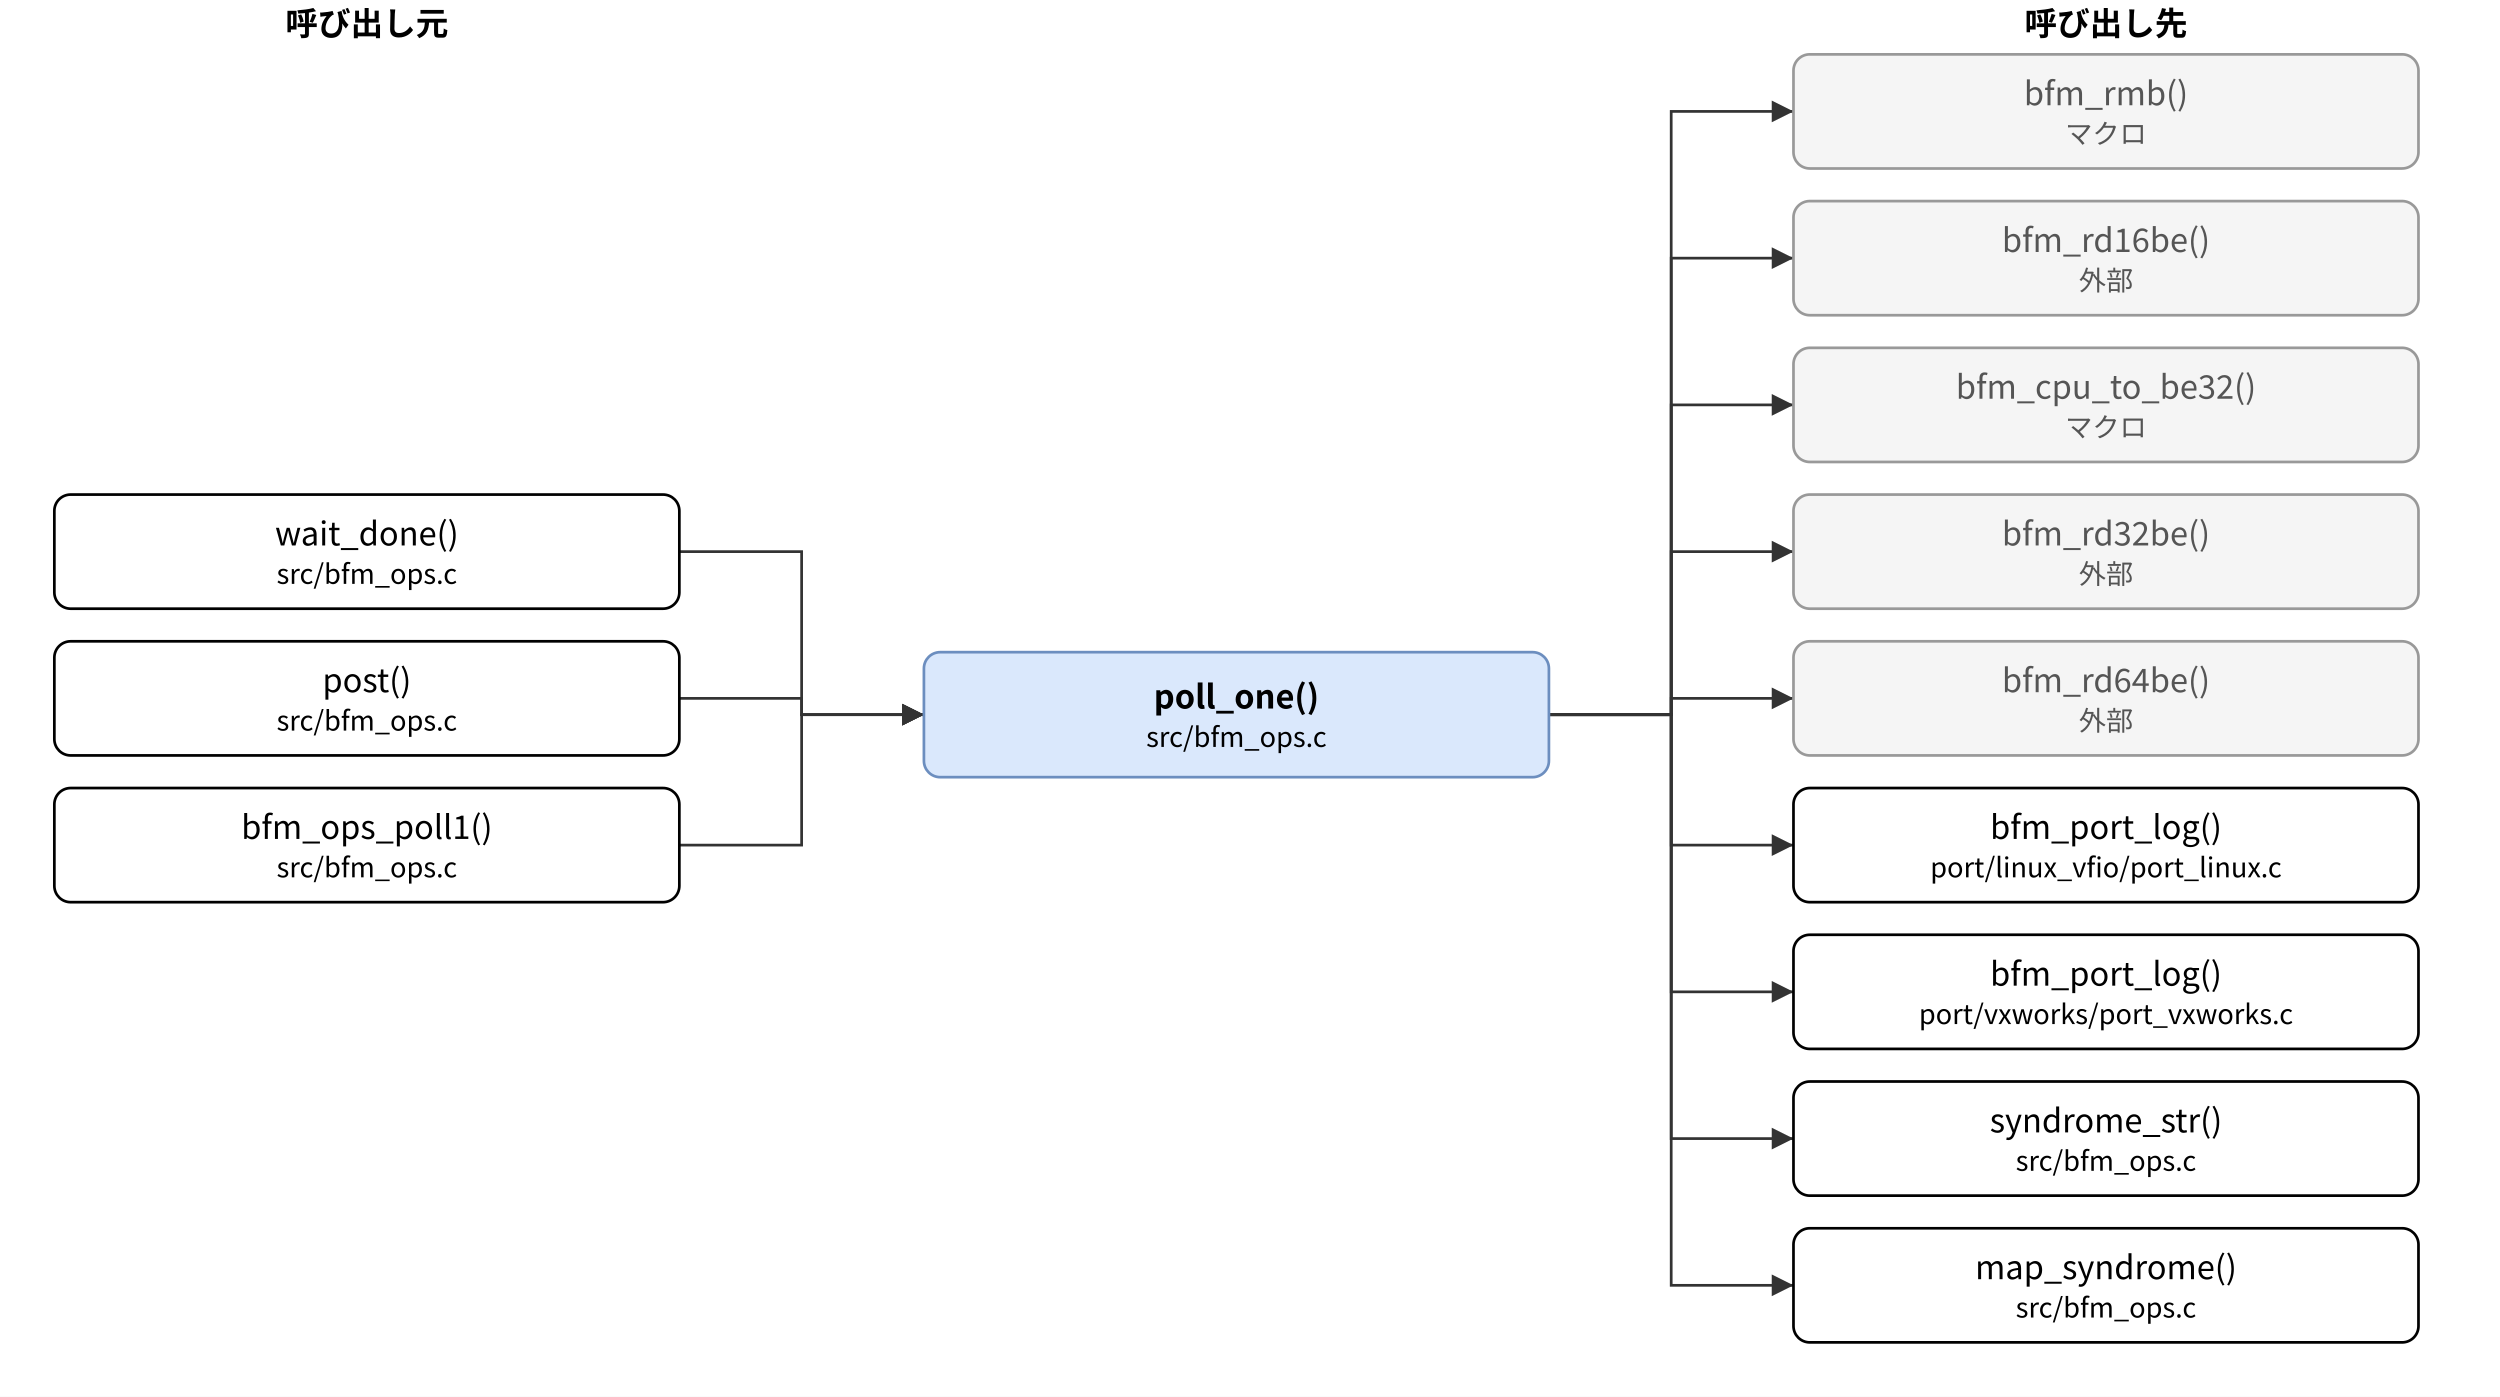
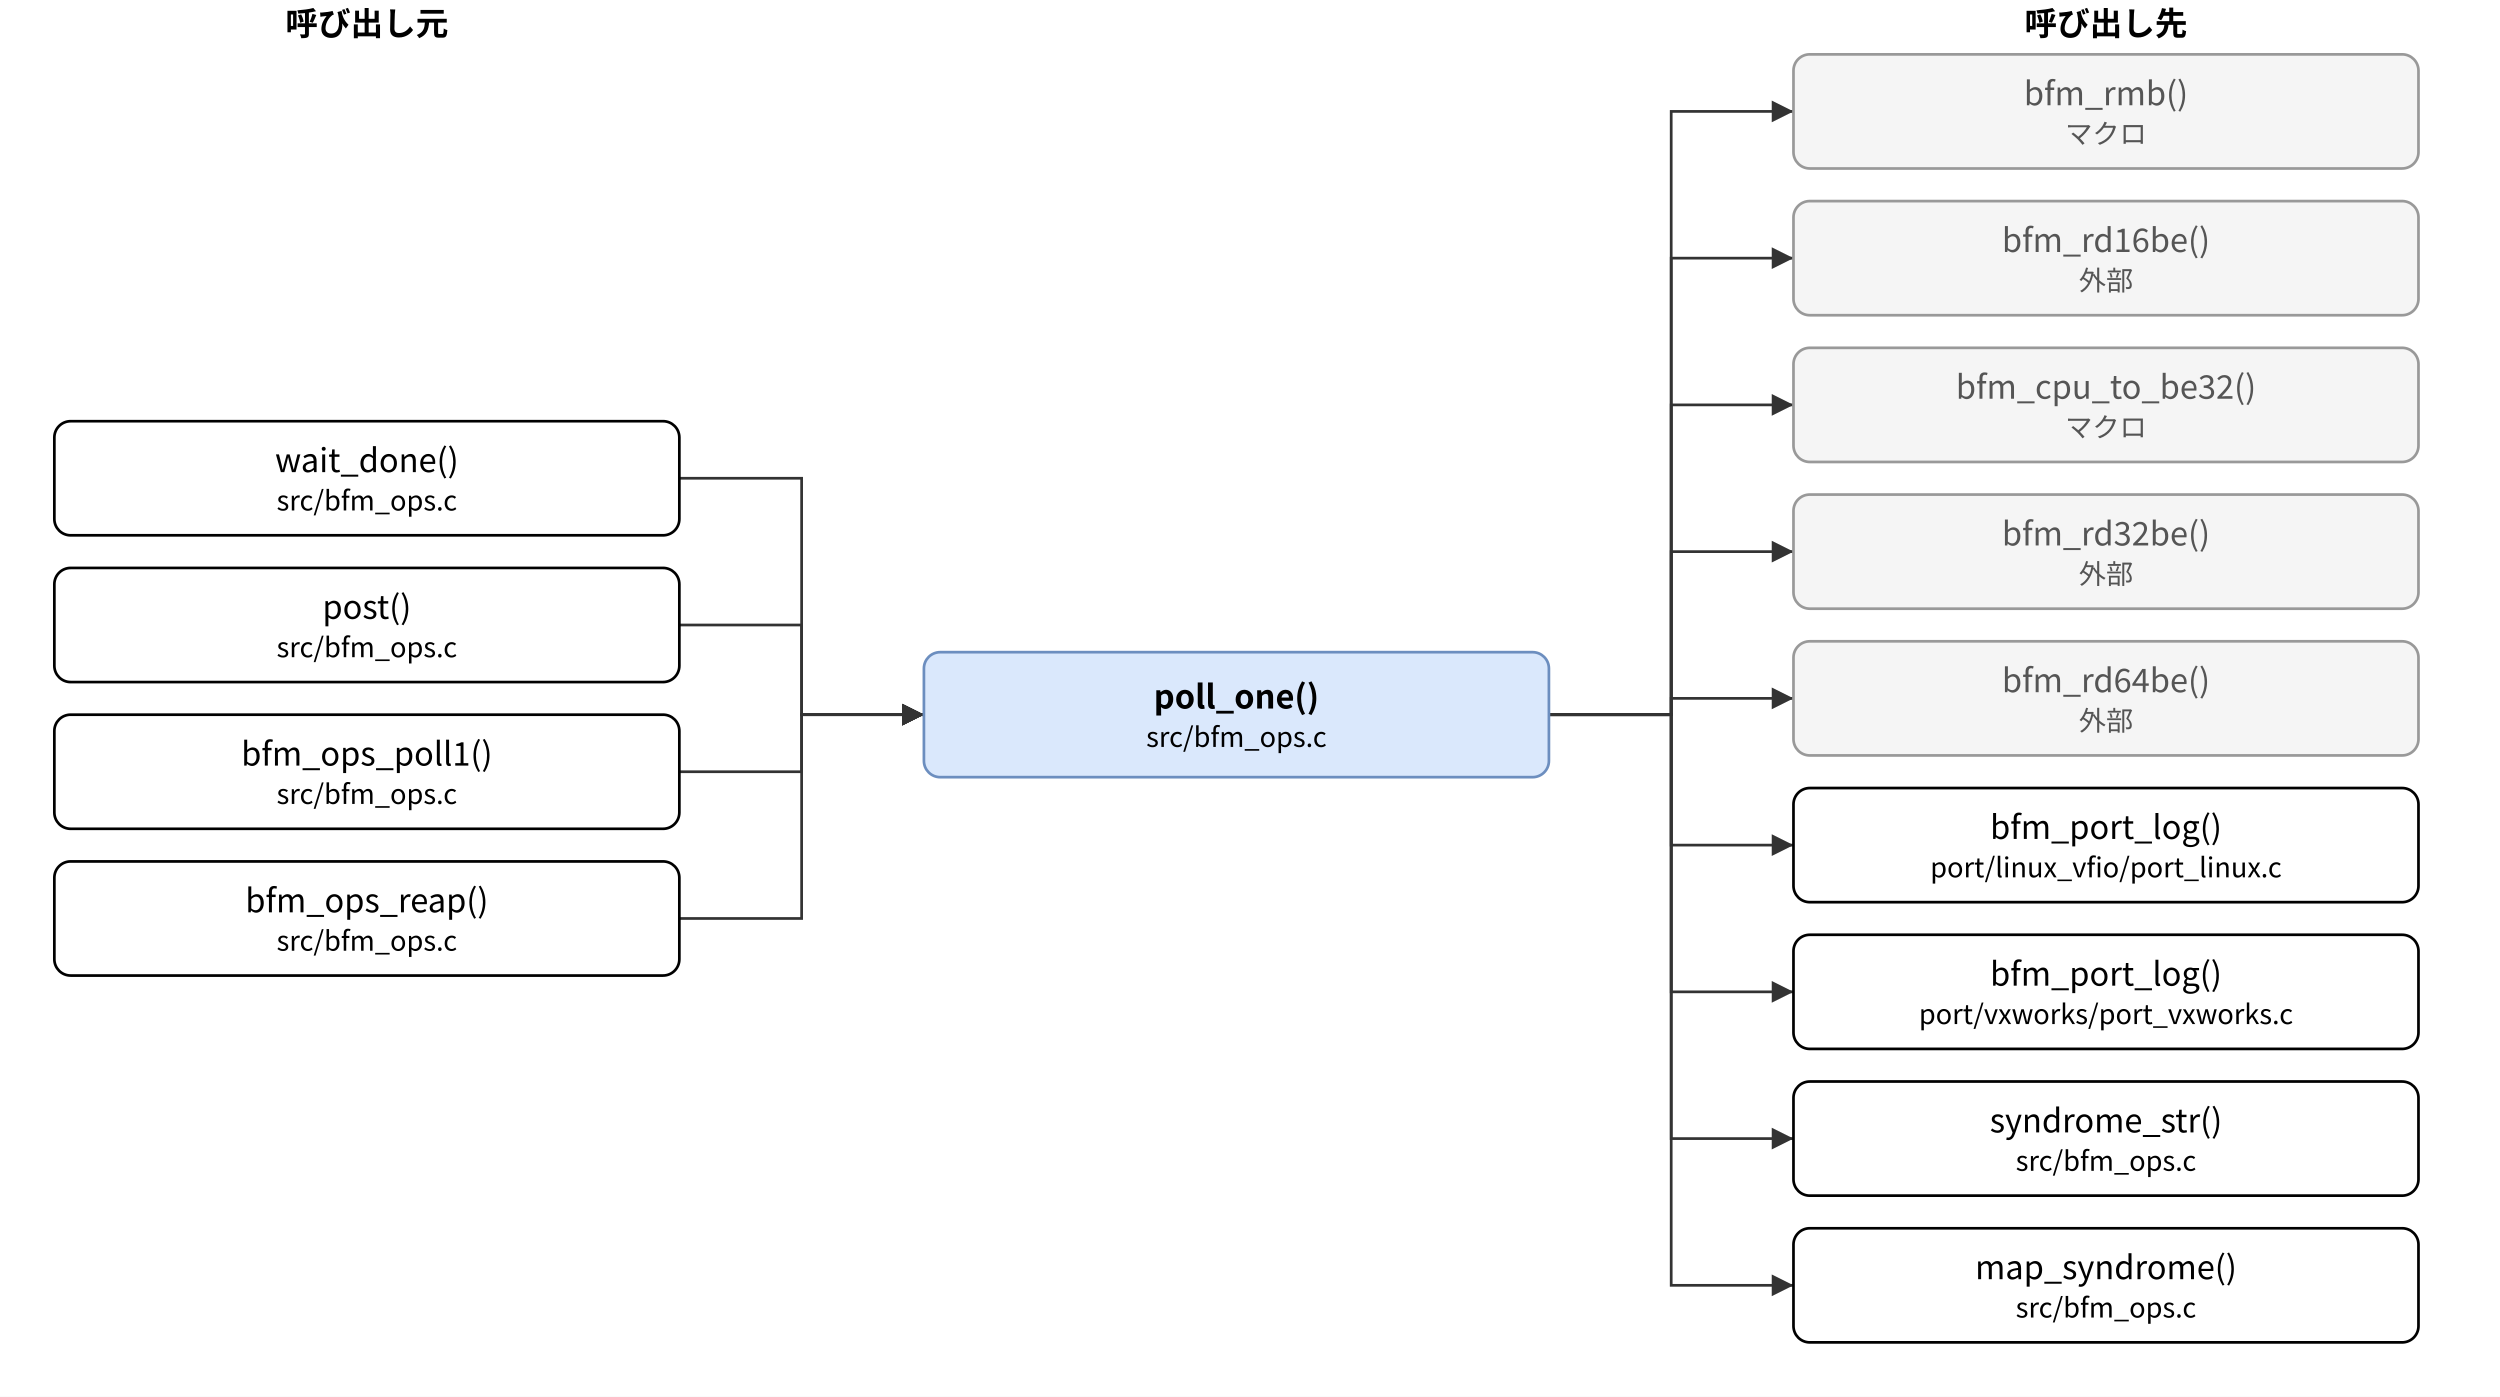
- <svg xmlns="http://www.w3.org/2000/svg" version="1.1" width="920" height="514" viewBox="0 0 920 514" font-family="Noto Sans CJK JP, Meiryo, sans-serif" content="&lt;mxfile host=&quot;bfmem-gen&quot; type=&quot;device&quot;&gt;&lt;diagram id=&quot;fd8b3433dbc958b896e2&quot; name=&quot;poll_one 関係&quot;&gt;&lt;mxGraphModel dx=&quot;800&quot; dy=&quot;600&quot; grid=&quot;0&quot; gridSize=&quot;10&quot; guides=&quot;1&quot; tooltips=&quot;1&quot; connect=&quot;1&quot; arrows=&quot;1&quot; fold=&quot;1&quot; page=&quot;0&quot; pageScale=&quot;1&quot; math=&quot;0&quot; shadow=&quot;0&quot;&gt;&lt;root&gt;&lt;mxCell id=&quot;0&quot;/&gt;&lt;mxCell id=&quot;1&quot; parent=&quot;0&quot;/&gt;&lt;mxCell id=&quot;c&quot; value=&quot;poll_one()&amp;lt;br&amp;gt;&amp;lt;font style=&amp;quot;font-size:10px&amp;quot;&amp;gt;src/bfm_ops.c&amp;lt;/font&amp;gt;&quot; style=&quot;rounded=1;whiteSpace=wrap;html=1;fillColor=#dae8fc;strokeColor=#6c8ebf;fontStyle=1;&quot; vertex=&quot;1&quot; parent=&quot;1&quot;&gt;&lt;mxGeometry x=&quot;340.0&quot; y=&quot;240.0&quot; width=&quot;230.0&quot; height=&quot;46.0&quot; as=&quot;geometry&quot;/&gt;&lt;/mxCell&gt;&lt;mxCell id=&quot;l0&quot; value=&quot;wait_done()&amp;lt;br&amp;gt;&amp;lt;font style=&amp;quot;font-size:10px&amp;quot;&amp;gt;src/bfm_ops.c&amp;lt;/font&amp;gt;&quot; style=&quot;rounded=1;whiteSpace=wrap;html=1;&quot; vertex=&quot;1&quot; parent=&quot;1&quot;&gt;&lt;mxGeometry x=&quot;20.0&quot; y=&quot;182.0&quot; width=&quot;230.0&quot; height=&quot;42.0&quot; as=&quot;geometry&quot;/&gt;&lt;/mxCell&gt;&lt;mxCell id=&quot;l1&quot; value=&quot;post()&amp;lt;br&amp;gt;&amp;lt;font style=&amp;quot;font-size:10px&amp;quot;&amp;gt;src/bfm_ops.c&amp;lt;/font&amp;gt;&quot; style=&quot;rounded=1;whiteSpace=wrap;html=1;&quot; vertex=&quot;1&quot; parent=&quot;1&quot;&gt;&lt;mxGeometry x=&quot;20.0&quot; y=&quot;236.0&quot; width=&quot;230.0&quot; height=&quot;42.0&quot; as=&quot;geometry&quot;/&gt;&lt;/mxCell&gt;&lt;mxCell id=&quot;l2&quot; value=&quot;bfm_ops_poll1()&amp;lt;br&amp;gt;&amp;lt;font style=&amp;quot;font-size:10px&amp;quot;&amp;gt;src/bfm_ops.c&amp;lt;/font&amp;gt;&quot; style=&quot;rounded=1;whiteSpace=wrap;html=1;&quot; vertex=&quot;1&quot; parent=&quot;1&quot;&gt;&lt;mxGeometry x=&quot;20.0&quot; y=&quot;290.0&quot; width=&quot;230.0&quot; height=&quot;42.0&quot; as=&quot;geometry&quot;/&gt;&lt;/mxCell&gt;&lt;mxCell id=&quot;r0&quot; value=&quot;bfm_rmb()&amp;lt;br&amp;gt;&amp;lt;font style=&amp;quot;font-size:10px&amp;quot;&amp;gt;マクロ&amp;lt;/font&amp;gt;&quot; style=&quot;rounded=1;whiteSpace=wrap;html=1;fillColor=#f5f5f5;strokeColor=#999999;fontColor=#555555;&quot; vertex=&quot;1&quot; parent=&quot;1&quot;&gt;&lt;mxGeometry x=&quot;660.0&quot; y=&quot;20.0&quot; width=&quot;230.0&quot; height=&quot;42.0&quot; as=&quot;geometry&quot;/&gt;&lt;/mxCell&gt;&lt;mxCell id=&quot;r1&quot; value=&quot;bfm_rd16be()&amp;lt;br&amp;gt;&amp;lt;font style=&amp;quot;font-size:10px&amp;quot;&amp;gt;外部&amp;lt;/font&amp;gt;&quot; style=&quot;rounded=1;whiteSpace=wrap;html=1;fillColor=#f5f5f5;strokeColor=#999999;fontColor=#555555;&quot; vertex=&quot;1&quot; parent=&quot;1&quot;&gt;&lt;mxGeometry x=&quot;660.0&quot; y=&quot;74.0&quot; width=&quot;230.0&quot; height=&quot;42.0&quot; as=&quot;geometry&quot;/&gt;&lt;/mxCell&gt;&lt;mxCell id=&quot;r2&quot; value=&quot;bfm_cpu_to_be32()&amp;lt;br&amp;gt;&amp;lt;font style=&amp;quot;font-size:10px&amp;quot;&amp;gt;マクロ&amp;lt;/font&amp;gt;&quot; style=&quot;rounded=1;whiteSpace=wrap;html=1;fillColor=#f5f5f5;strokeColor=#999999;fontColor=#555555;&quot; vertex=&quot;1&quot; parent=&quot;1&quot;&gt;&lt;mxGeometry x=&quot;660.0&quot; y=&quot;128.0&quot; width=&quot;230.0&quot; height=&quot;42.0&quot; as=&quot;geometry&quot;/&gt;&lt;/mxCell&gt;&lt;mxCell id=&quot;r3&quot; value=&quot;bfm_rd32be()&amp;lt;br&amp;gt;&amp;lt;font style=&amp;quot;font-size:10px&amp;quot;&amp;gt;外部&amp;lt;/font&amp;gt;&quot; style=&quot;rounded=1;whiteSpace=wrap;html=1;fillColor=#f5f5f5;strokeColor=#999999;fontColor=#555555;&quot; vertex=&quot;1&quot; parent=&quot;1&quot;&gt;&lt;mxGeometry x=&quot;660.0&quot; y=&quot;182.0&quot; width=&quot;230.0&quot; height=&quot;42.0&quot; as=&quot;geometry&quot;/&gt;&lt;/mxCell&gt;&lt;mxCell id=&quot;r4&quot; value=&quot;bfm_rd64be()&amp;lt;br&amp;gt;&amp;lt;font style=&amp;quot;font-size:10px&amp;quot;&amp;gt;外部&amp;lt;/font&amp;gt;&quot; style=&quot;rounded=1;whiteSpace=wrap;html=1;fillColor=#f5f5f5;strokeColor=#999999;fontColor=#555555;&quot; vertex=&quot;1&quot; parent=&quot;1&quot;&gt;&lt;mxGeometry x=&quot;660.0&quot; y=&quot;236.0&quot; width=&quot;230.0&quot; height=&quot;42.0&quot; as=&quot;geometry&quot;/&gt;&lt;/mxCell&gt;&lt;mxCell id=&quot;r5&quot; value=&quot;bfm_port_log()&amp;lt;br&amp;gt;&amp;lt;font style=&amp;quot;font-size:10px&amp;quot;&amp;gt;port/linux_vfio/port_linux.c&amp;lt;/font&amp;gt;&quot; style=&quot;rounded=1;whiteSpace=wrap;html=1;&quot; vertex=&quot;1&quot; parent=&quot;1&quot;&gt;&lt;mxGeometry x=&quot;660.0&quot; y=&quot;290.0&quot; width=&quot;230.0&quot; height=&quot;42.0&quot; as=&quot;geometry&quot;/&gt;&lt;/mxCell&gt;&lt;mxCell id=&quot;r6&quot; value=&quot;bfm_port_log()&amp;lt;br&amp;gt;&amp;lt;font style=&amp;quot;font-size:10px&amp;quot;&amp;gt;port/vxworks/port_vxworks.c&amp;lt;/font&amp;gt;&quot; style=&quot;rounded=1;whiteSpace=wrap;html=1;&quot; vertex=&quot;1&quot; parent=&quot;1&quot;&gt;&lt;mxGeometry x=&quot;660.0&quot; y=&quot;344.0&quot; width=&quot;230.0&quot; height=&quot;42.0&quot; as=&quot;geometry&quot;/&gt;&lt;/mxCell&gt;&lt;mxCell id=&quot;r7&quot; value=&quot;syndrome_str()&amp;lt;br&amp;gt;&amp;lt;font style=&amp;quot;font-size:10px&amp;quot;&amp;gt;src/bfm_ops.c&amp;lt;/font&amp;gt;&quot; style=&quot;rounded=1;whiteSpace=wrap;html=1;&quot; vertex=&quot;1&quot; parent=&quot;1&quot;&gt;&lt;mxGeometry x=&quot;660.0&quot; y=&quot;398.0&quot; width=&quot;230.0&quot; height=&quot;42.0&quot; as=&quot;geometry&quot;/&gt;&lt;/mxCell&gt;&lt;mxCell id=&quot;r8&quot; value=&quot;map_syndrome()&amp;lt;br&amp;gt;&amp;lt;font style=&amp;quot;font-size:10px&amp;quot;&amp;gt;src/bfm_ops.c&amp;lt;/font&amp;gt;&quot; style=&quot;rounded=1;whiteSpace=wrap;html=1;&quot; vertex=&quot;1&quot; parent=&quot;1&quot;&gt;&lt;mxGeometry x=&quot;660.0&quot; y=&quot;452.0&quot; width=&quot;230.0&quot; height=&quot;42.0&quot; as=&quot;geometry&quot;/&gt;&lt;/mxCell&gt;&lt;mxCell id=&quot;e0&quot; value=&quot;&quot; style=&quot;edgeStyle=none;html=1;rounded=0;endArrow=block;endFill=1;exitX=1;exitY=0.5;exitDx=0;exitDy=0;exitPerimeter=0;entryX=0;entryY=0.5;entryDx=0;entryDy=0;entryPerimeter=0;&quot; edge=&quot;1&quot; parent=&quot;1&quot; source=&quot;l0&quot; target=&quot;c&quot;&gt;&lt;mxGeometry relative=&quot;1&quot; as=&quot;geometry&quot;&gt;&lt;Array as=&quot;points&quot;&gt;&lt;mxPoint x=&quot;295.0&quot; y=&quot;203.0&quot;/&gt;&lt;mxPoint x=&quot;295.0&quot; y=&quot;263.0&quot;/&gt;&lt;/Array&gt;&lt;/mxGeometry&gt;&lt;/mxCell&gt;&lt;mxCell id=&quot;e1&quot; value=&quot;&quot; style=&quot;edgeStyle=none;html=1;rounded=0;endArrow=block;endFill=1;exitX=1;exitY=0.5;exitDx=0;exitDy=0;exitPerimeter=0;entryX=0;entryY=0.5;entryDx=0;entryDy=0;entryPerimeter=0;&quot; edge=&quot;1&quot; parent=&quot;1&quot; source=&quot;l1&quot; target=&quot;c&quot;&gt;&lt;mxGeometry relative=&quot;1&quot; as=&quot;geometry&quot;&gt;&lt;Array as=&quot;points&quot;&gt;&lt;mxPoint x=&quot;295.0&quot; y=&quot;257.0&quot;/&gt;&lt;mxPoint x=&quot;295.0&quot; y=&quot;263.0&quot;/&gt;&lt;/Array&gt;&lt;/mxGeometry&gt;&lt;/mxCell&gt;&lt;mxCell id=&quot;e2&quot; value=&quot;&quot; style=&quot;edgeStyle=none;html=1;rounded=0;endArrow=block;endFill=1;exitX=1;exitY=0.5;exitDx=0;exitDy=0;exitPerimeter=0;entryX=0;entryY=0.5;entryDx=0;entryDy=0;entryPerimeter=0;&quot; edge=&quot;1&quot; parent=&quot;1&quot; source=&quot;l2&quot; target=&quot;c&quot;&gt;&lt;mxGeometry relative=&quot;1&quot; as=&quot;geometry&quot;&gt;&lt;Array as=&quot;points&quot;&gt;&lt;mxPoint x=&quot;295.0&quot; y=&quot;311.0&quot;/&gt;&lt;mxPoint x=&quot;295.0&quot; y=&quot;263.0&quot;/&gt;&lt;/Array&gt;&lt;/mxGeometry&gt;&lt;/mxCell&gt;&lt;mxCell id=&quot;e3&quot; value=&quot;&quot; style=&quot;edgeStyle=none;html=1;rounded=0;endArrow=block;endFill=1;exitX=1;exitY=0.5;exitDx=0;exitDy=0;exitPerimeter=0;entryX=0;entryY=0.5;entryDx=0;entryDy=0;entryPerimeter=0;&quot; edge=&quot;1&quot; parent=&quot;1&quot; source=&quot;c&quot; target=&quot;r0&quot;&gt;&lt;mxGeometry relative=&quot;1&quot; as=&quot;geometry&quot;&gt;&lt;Array as=&quot;points&quot;&gt;&lt;mxPoint x=&quot;615.0&quot; y=&quot;263.0&quot;/&gt;&lt;mxPoint x=&quot;615.0&quot; y=&quot;41.0&quot;/&gt;&lt;/Array&gt;&lt;/mxGeometry&gt;&lt;/mxCell&gt;&lt;mxCell id=&quot;e4&quot; value=&quot;&quot; style=&quot;edgeStyle=none;html=1;rounded=0;endArrow=block;endFill=1;exitX=1;exitY=0.5;exitDx=0;exitDy=0;exitPerimeter=0;entryX=0;entryY=0.5;entryDx=0;entryDy=0;entryPerimeter=0;&quot; edge=&quot;1&quot; parent=&quot;1&quot; source=&quot;c&quot; target=&quot;r1&quot;&gt;&lt;mxGeometry relative=&quot;1&quot; as=&quot;geometry&quot;&gt;&lt;Array as=&quot;points&quot;&gt;&lt;mxPoint x=&quot;615.0&quot; y=&quot;263.0&quot;/&gt;&lt;mxPoint x=&quot;615.0&quot; y=&quot;95.0&quot;/&gt;&lt;/Array&gt;&lt;/mxGeometry&gt;&lt;/mxCell&gt;&lt;mxCell id=&quot;e5&quot; value=&quot;&quot; style=&quot;edgeStyle=none;html=1;rounded=0;endArrow=block;endFill=1;exitX=1;exitY=0.5;exitDx=0;exitDy=0;exitPerimeter=0;entryX=0;entryY=0.5;entryDx=0;entryDy=0;entryPerimeter=0;&quot; edge=&quot;1&quot; parent=&quot;1&quot; source=&quot;c&quot; target=&quot;r2&quot;&gt;&lt;mxGeometry relative=&quot;1&quot; as=&quot;geometry&quot;&gt;&lt;Array as=&quot;points&quot;&gt;&lt;mxPoint x=&quot;615.0&quot; y=&quot;263.0&quot;/&gt;&lt;mxPoint x=&quot;615.0&quot; y=&quot;149.0&quot;/&gt;&lt;/Array&gt;&lt;/mxGeometry&gt;&lt;/mxCell&gt;&lt;mxCell id=&quot;e6&quot; value=&quot;&quot; style=&quot;edgeStyle=none;html=1;rounded=0;endArrow=block;endFill=1;exitX=1;exitY=0.5;exitDx=0;exitDy=0;exitPerimeter=0;entryX=0;entryY=0.5;entryDx=0;entryDy=0;entryPerimeter=0;&quot; edge=&quot;1&quot; parent=&quot;1&quot; source=&quot;c&quot; target=&quot;r3&quot;&gt;&lt;mxGeometry relative=&quot;1&quot; as=&quot;geometry&quot;&gt;&lt;Array as=&quot;points&quot;&gt;&lt;mxPoint x=&quot;615.0&quot; y=&quot;263.0&quot;/&gt;&lt;mxPoint x=&quot;615.0&quot; y=&quot;203.0&quot;/&gt;&lt;/Array&gt;&lt;/mxGeometry&gt;&lt;/mxCell&gt;&lt;mxCell id=&quot;e7&quot; value=&quot;&quot; style=&quot;edgeStyle=none;html=1;rounded=0;endArrow=block;endFill=1;exitX=1;exitY=0.5;exitDx=0;exitDy=0;exitPerimeter=0;entryX=0;entryY=0.5;entryDx=0;entryDy=0;entryPerimeter=0;&quot; edge=&quot;1&quot; parent=&quot;1&quot; source=&quot;c&quot; target=&quot;r4&quot;&gt;&lt;mxGeometry relative=&quot;1&quot; as=&quot;geometry&quot;&gt;&lt;Array as=&quot;points&quot;&gt;&lt;mxPoint x=&quot;615.0&quot; y=&quot;263.0&quot;/&gt;&lt;mxPoint x=&quot;615.0&quot; y=&quot;257.0&quot;/&gt;&lt;/Array&gt;&lt;/mxGeometry&gt;&lt;/mxCell&gt;&lt;mxCell id=&quot;e8&quot; value=&quot;&quot; style=&quot;edgeStyle=none;html=1;rounded=0;endArrow=block;endFill=1;exitX=1;exitY=0.5;exitDx=0;exitDy=0;exitPerimeter=0;entryX=0;entryY=0.5;entryDx=0;entryDy=0;entryPerimeter=0;&quot; edge=&quot;1&quot; parent=&quot;1&quot; source=&quot;c&quot; target=&quot;r5&quot;&gt;&lt;mxGeometry relative=&quot;1&quot; as=&quot;geometry&quot;&gt;&lt;Array as=&quot;points&quot;&gt;&lt;mxPoint x=&quot;615.0&quot; y=&quot;263.0&quot;/&gt;&lt;mxPoint x=&quot;615.0&quot; y=&quot;311.0&quot;/&gt;&lt;/Array&gt;&lt;/mxGeometry&gt;&lt;/mxCell&gt;&lt;mxCell id=&quot;e9&quot; value=&quot;&quot; style=&quot;edgeStyle=none;html=1;rounded=0;endArrow=block;endFill=1;exitX=1;exitY=0.5;exitDx=0;exitDy=0;exitPerimeter=0;entryX=0;entryY=0.5;entryDx=0;entryDy=0;entryPerimeter=0;&quot; edge=&quot;1&quot; parent=&quot;1&quot; source=&quot;c&quot; target=&quot;r6&quot;&gt;&lt;mxGeometry relative=&quot;1&quot; as=&quot;geometry&quot;&gt;&lt;Array as=&quot;points&quot;&gt;&lt;mxPoint x=&quot;615.0&quot; y=&quot;263.0&quot;/&gt;&lt;mxPoint x=&quot;615.0&quot; y=&quot;365.0&quot;/&gt;&lt;/Array&gt;&lt;/mxGeometry&gt;&lt;/mxCell&gt;&lt;mxCell id=&quot;e10&quot; value=&quot;&quot; style=&quot;edgeStyle=none;html=1;rounded=0;endArrow=block;endFill=1;exitX=1;exitY=0.5;exitDx=0;exitDy=0;exitPerimeter=0;entryX=0;entryY=0.5;entryDx=0;entryDy=0;entryPerimeter=0;&quot; edge=&quot;1&quot; parent=&quot;1&quot; source=&quot;c&quot; target=&quot;r7&quot;&gt;&lt;mxGeometry relative=&quot;1&quot; as=&quot;geometry&quot;&gt;&lt;Array as=&quot;points&quot;&gt;&lt;mxPoint x=&quot;615.0&quot; y=&quot;263.0&quot;/&gt;&lt;mxPoint x=&quot;615.0&quot; y=&quot;419.0&quot;/&gt;&lt;/Array&gt;&lt;/mxGeometry&gt;&lt;/mxCell&gt;&lt;mxCell id=&quot;e11&quot; value=&quot;&quot; style=&quot;edgeStyle=none;html=1;rounded=0;endArrow=block;endFill=1;exitX=1;exitY=0.5;exitDx=0;exitDy=0;exitPerimeter=0;entryX=0;entryY=0.5;entryDx=0;entryDy=0;entryPerimeter=0;&quot; edge=&quot;1&quot; parent=&quot;1&quot; source=&quot;c&quot; target=&quot;r8&quot;&gt;&lt;mxGeometry relative=&quot;1&quot; as=&quot;geometry&quot;&gt;&lt;Array as=&quot;points&quot;&gt;&lt;mxPoint x=&quot;615.0&quot; y=&quot;263.0&quot;/&gt;&lt;mxPoint x=&quot;615.0&quot; y=&quot;473.0&quot;/&gt;&lt;/Array&gt;&lt;/mxGeometry&gt;&lt;/mxCell&gt;&lt;mxCell id=&quot;h0&quot; value=&quot;呼び出し元&quot; style=&quot;text;html=1;align=center;fontStyle=1;&quot; vertex=&quot;1&quot; parent=&quot;1&quot;&gt;&lt;mxGeometry x=&quot;55.0&quot; y=&quot;0&quot; width=&quot;160&quot; height=&quot;18&quot; as=&quot;geometry&quot;/&gt;&lt;/mxCell&gt;&lt;mxCell id=&quot;h1&quot; value=&quot;呼び出し先&quot; style=&quot;text;html=1;align=center;fontStyle=1;&quot; vertex=&quot;1&quot; parent=&quot;1&quot;&gt;&lt;mxGeometry x=&quot;695.0&quot; y=&quot;0&quot; width=&quot;160&quot; height=&quot;18&quot; as=&quot;geometry&quot;/&gt;&lt;/mxCell&gt;&lt;/root&gt;&lt;/mxGraphModel&gt;&lt;/diagram&gt;&lt;/mxfile&gt;">
+ <svg xmlns="http://www.w3.org/2000/svg" version="1.1" width="920" height="514" viewBox="0 0 920 514" font-family="Noto Sans CJK JP, Meiryo, sans-serif" content="&lt;mxfile host=&quot;bfmem-gen&quot; type=&quot;device&quot;&gt;&lt;diagram id=&quot;fd8b3433dbc958b896e2&quot; name=&quot;poll_one 関係&quot;&gt;&lt;mxGraphModel dx=&quot;800&quot; dy=&quot;600&quot; grid=&quot;0&quot; gridSize=&quot;10&quot; guides=&quot;1&quot; tooltips=&quot;1&quot; connect=&quot;1&quot; arrows=&quot;1&quot; fold=&quot;1&quot; page=&quot;0&quot; pageScale=&quot;1&quot; math=&quot;0&quot; shadow=&quot;0&quot;&gt;&lt;root&gt;&lt;mxCell id=&quot;0&quot;/&gt;&lt;mxCell id=&quot;1&quot; parent=&quot;0&quot;/&gt;&lt;mxCell id=&quot;c&quot; value=&quot;poll_one()&amp;lt;br&amp;gt;&amp;lt;font style=&amp;quot;font-size:10px&amp;quot;&amp;gt;src/bfm_ops.c&amp;lt;/font&amp;gt;&quot; style=&quot;rounded=1;whiteSpace=wrap;html=1;fillColor=#dae8fc;strokeColor=#6c8ebf;fontStyle=1;&quot; vertex=&quot;1&quot; parent=&quot;1&quot;&gt;&lt;mxGeometry x=&quot;340.0&quot; y=&quot;240.0&quot; width=&quot;230.0&quot; height=&quot;46.0&quot; as=&quot;geometry&quot;/&gt;&lt;/mxCell&gt;&lt;mxCell id=&quot;l0&quot; value=&quot;wait_done()&amp;lt;br&amp;gt;&amp;lt;font style=&amp;quot;font-size:10px&amp;quot;&amp;gt;src/bfm_ops.c&amp;lt;/font&amp;gt;&quot; style=&quot;rounded=1;whiteSpace=wrap;html=1;&quot; vertex=&quot;1&quot; parent=&quot;1&quot;&gt;&lt;mxGeometry x=&quot;20.0&quot; y=&quot;155.0&quot; width=&quot;230.0&quot; height=&quot;42.0&quot; as=&quot;geometry&quot;/&gt;&lt;/mxCell&gt;&lt;mxCell id=&quot;l1&quot; value=&quot;post()&amp;lt;br&amp;gt;&amp;lt;font style=&amp;quot;font-size:10px&amp;quot;&amp;gt;src/bfm_ops.c&amp;lt;/font&amp;gt;&quot; style=&quot;rounded=1;whiteSpace=wrap;html=1;&quot; vertex=&quot;1&quot; parent=&quot;1&quot;&gt;&lt;mxGeometry x=&quot;20.0&quot; y=&quot;209.0&quot; width=&quot;230.0&quot; height=&quot;42.0&quot; as=&quot;geometry&quot;/&gt;&lt;/mxCell&gt;&lt;mxCell id=&quot;l2&quot; value=&quot;bfm_ops_poll1()&amp;lt;br&amp;gt;&amp;lt;font style=&amp;quot;font-size:10px&amp;quot;&amp;gt;src/bfm_ops.c&amp;lt;/font&amp;gt;&quot; style=&quot;rounded=1;whiteSpace=wrap;html=1;&quot; vertex=&quot;1&quot; parent=&quot;1&quot;&gt;&lt;mxGeometry x=&quot;20.0&quot; y=&quot;263.0&quot; width=&quot;230.0&quot; height=&quot;42.0&quot; as=&quot;geometry&quot;/&gt;&lt;/mxCell&gt;&lt;mxCell id=&quot;l3&quot; value=&quot;bfm_ops_reap()&amp;lt;br&amp;gt;&amp;lt;font style=&amp;quot;font-size:10px&amp;quot;&amp;gt;src/bfm_ops.c&amp;lt;/font&amp;gt;&quot; style=&quot;rounded=1;whiteSpace=wrap;html=1;&quot; vertex=&quot;1&quot; parent=&quot;1&quot;&gt;&lt;mxGeometry x=&quot;20.0&quot; y=&quot;317.0&quot; width=&quot;230.0&quot; height=&quot;42.0&quot; as=&quot;geometry&quot;/&gt;&lt;/mxCell&gt;&lt;mxCell id=&quot;r0&quot; value=&quot;bfm_rmb()&amp;lt;br&amp;gt;&amp;lt;font style=&amp;quot;font-size:10px&amp;quot;&amp;gt;マクロ&amp;lt;/font&amp;gt;&quot; style=&quot;rounded=1;whiteSpace=wrap;html=1;fillColor=#f5f5f5;strokeColor=#999999;fontColor=#555555;&quot; vertex=&quot;1&quot; parent=&quot;1&quot;&gt;&lt;mxGeometry x=&quot;660.0&quot; y=&quot;20.0&quot; width=&quot;230.0&quot; height=&quot;42.0&quot; as=&quot;geometry&quot;/&gt;&lt;/mxCell&gt;&lt;mxCell id=&quot;r1&quot; value=&quot;bfm_rd16be()&amp;lt;br&amp;gt;&amp;lt;font style=&amp;quot;font-size:10px&amp;quot;&amp;gt;外部&amp;lt;/font&amp;gt;&quot; style=&quot;rounded=1;whiteSpace=wrap;html=1;fillColor=#f5f5f5;strokeColor=#999999;fontColor=#555555;&quot; vertex=&quot;1&quot; parent=&quot;1&quot;&gt;&lt;mxGeometry x=&quot;660.0&quot; y=&quot;74.0&quot; width=&quot;230.0&quot; height=&quot;42.0&quot; as=&quot;geometry&quot;/&gt;&lt;/mxCell&gt;&lt;mxCell id=&quot;r2&quot; value=&quot;bfm_cpu_to_be32()&amp;lt;br&amp;gt;&amp;lt;font style=&amp;quot;font-size:10px&amp;quot;&amp;gt;マクロ&amp;lt;/font&amp;gt;&quot; style=&quot;rounded=1;whiteSpace=wrap;html=1;fillColor=#f5f5f5;strokeColor=#999999;fontColor=#555555;&quot; vertex=&quot;1&quot; parent=&quot;1&quot;&gt;&lt;mxGeometry x=&quot;660.0&quot; y=&quot;128.0&quot; width=&quot;230.0&quot; height=&quot;42.0&quot; as=&quot;geometry&quot;/&gt;&lt;/mxCell&gt;&lt;mxCell id=&quot;r3&quot; value=&quot;bfm_rd32be()&amp;lt;br&amp;gt;&amp;lt;font style=&amp;quot;font-size:10px&amp;quot;&amp;gt;外部&amp;lt;/font&amp;gt;&quot; style=&quot;rounded=1;whiteSpace=wrap;html=1;fillColor=#f5f5f5;strokeColor=#999999;fontColor=#555555;&quot; vertex=&quot;1&quot; parent=&quot;1&quot;&gt;&lt;mxGeometry x=&quot;660.0&quot; y=&quot;182.0&quot; width=&quot;230.0&quot; height=&quot;42.0&quot; as=&quot;geometry&quot;/&gt;&lt;/mxCell&gt;&lt;mxCell id=&quot;r4&quot; value=&quot;bfm_rd64be()&amp;lt;br&amp;gt;&amp;lt;font style=&amp;quot;font-size:10px&amp;quot;&amp;gt;外部&amp;lt;/font&amp;gt;&quot; style=&quot;rounded=1;whiteSpace=wrap;html=1;fillColor=#f5f5f5;strokeColor=#999999;fontColor=#555555;&quot; vertex=&quot;1&quot; parent=&quot;1&quot;&gt;&lt;mxGeometry x=&quot;660.0&quot; y=&quot;236.0&quot; width=&quot;230.0&quot; height=&quot;42.0&quot; as=&quot;geometry&quot;/&gt;&lt;/mxCell&gt;&lt;mxCell id=&quot;r5&quot; value=&quot;bfm_port_log()&amp;lt;br&amp;gt;&amp;lt;font style=&amp;quot;font-size:10px&amp;quot;&amp;gt;port/linux_vfio/port_linux.c&amp;lt;/font&amp;gt;&quot; style=&quot;rounded=1;whiteSpace=wrap;html=1;&quot; vertex=&quot;1&quot; parent=&quot;1&quot;&gt;&lt;mxGeometry x=&quot;660.0&quot; y=&quot;290.0&quot; width=&quot;230.0&quot; height=&quot;42.0&quot; as=&quot;geometry&quot;/&gt;&lt;/mxCell&gt;&lt;mxCell id=&quot;r6&quot; value=&quot;bfm_port_log()&amp;lt;br&amp;gt;&amp;lt;font style=&amp;quot;font-size:10px&amp;quot;&amp;gt;port/vxworks/port_vxworks.c&amp;lt;/font&amp;gt;&quot; style=&quot;rounded=1;whiteSpace=wrap;html=1;&quot; vertex=&quot;1&quot; parent=&quot;1&quot;&gt;&lt;mxGeometry x=&quot;660.0&quot; y=&quot;344.0&quot; width=&quot;230.0&quot; height=&quot;42.0&quot; as=&quot;geometry&quot;/&gt;&lt;/mxCell&gt;&lt;mxCell id=&quot;r7&quot; value=&quot;syndrome_str()&amp;lt;br&amp;gt;&amp;lt;font style=&amp;quot;font-size:10px&amp;quot;&amp;gt;src/bfm_ops.c&amp;lt;/font&amp;gt;&quot; style=&quot;rounded=1;whiteSpace=wrap;html=1;&quot; vertex=&quot;1&quot; parent=&quot;1&quot;&gt;&lt;mxGeometry x=&quot;660.0&quot; y=&quot;398.0&quot; width=&quot;230.0&quot; height=&quot;42.0&quot; as=&quot;geometry&quot;/&gt;&lt;/mxCell&gt;&lt;mxCell id=&quot;r8&quot; value=&quot;map_syndrome()&amp;lt;br&amp;gt;&amp;lt;font style=&amp;quot;font-size:10px&amp;quot;&amp;gt;src/bfm_ops.c&amp;lt;/font&amp;gt;&quot; style=&quot;rounded=1;whiteSpace=wrap;html=1;&quot; vertex=&quot;1&quot; parent=&quot;1&quot;&gt;&lt;mxGeometry x=&quot;660.0&quot; y=&quot;452.0&quot; width=&quot;230.0&quot; height=&quot;42.0&quot; as=&quot;geometry&quot;/&gt;&lt;/mxCell&gt;&lt;mxCell id=&quot;e0&quot; value=&quot;&quot; style=&quot;edgeStyle=none;html=1;rounded=0;endArrow=block;endFill=1;exitX=1;exitY=0.5;exitDx=0;exitDy=0;exitPerimeter=0;entryX=0;entryY=0.5;entryDx=0;entryDy=0;entryPerimeter=0;&quot; edge=&quot;1&quot; parent=&quot;1&quot; source=&quot;l0&quot; target=&quot;c&quot;&gt;&lt;mxGeometry relative=&quot;1&quot; as=&quot;geometry&quot;&gt;&lt;Array as=&quot;points&quot;&gt;&lt;mxPoint x=&quot;295.0&quot; y=&quot;176.0&quot;/&gt;&lt;mxPoint x=&quot;295.0&quot; y=&quot;263.0&quot;/&gt;&lt;/Array&gt;&lt;/mxGeometry&gt;&lt;/mxCell&gt;&lt;mxCell id=&quot;e1&quot; value=&quot;&quot; style=&quot;edgeStyle=none;html=1;rounded=0;endArrow=block;endFill=1;exitX=1;exitY=0.5;exitDx=0;exitDy=0;exitPerimeter=0;entryX=0;entryY=0.5;entryDx=0;entryDy=0;entryPerimeter=0;&quot; edge=&quot;1&quot; parent=&quot;1&quot; source=&quot;l1&quot; target=&quot;c&quot;&gt;&lt;mxGeometry relative=&quot;1&quot; as=&quot;geometry&quot;&gt;&lt;Array as=&quot;points&quot;&gt;&lt;mxPoint x=&quot;295.0&quot; y=&quot;230.0&quot;/&gt;&lt;mxPoint x=&quot;295.0&quot; y=&quot;263.0&quot;/&gt;&lt;/Array&gt;&lt;/mxGeometry&gt;&lt;/mxCell&gt;&lt;mxCell id=&quot;e2&quot; value=&quot;&quot; style=&quot;edgeStyle=none;html=1;rounded=0;endArrow=block;endFill=1;exitX=1;exitY=0.5;exitDx=0;exitDy=0;exitPerimeter=0;entryX=0;entryY=0.5;entryDx=0;entryDy=0;entryPerimeter=0;&quot; edge=&quot;1&quot; parent=&quot;1&quot; source=&quot;l2&quot; target=&quot;c&quot;&gt;&lt;mxGeometry relative=&quot;1&quot; as=&quot;geometry&quot;&gt;&lt;Array as=&quot;points&quot;&gt;&lt;mxPoint x=&quot;295.0&quot; y=&quot;284.0&quot;/&gt;&lt;mxPoint x=&quot;295.0&quot; y=&quot;263.0&quot;/&gt;&lt;/Array&gt;&lt;/mxGeometry&gt;&lt;/mxCell&gt;&lt;mxCell id=&quot;e3&quot; value=&quot;&quot; style=&quot;edgeStyle=none;html=1;rounded=0;endArrow=block;endFill=1;exitX=1;exitY=0.5;exitDx=0;exitDy=0;exitPerimeter=0;entryX=0;entryY=0.5;entryDx=0;entryDy=0;entryPerimeter=0;&quot; edge=&quot;1&quot; parent=&quot;1&quot; source=&quot;l3&quot; target=&quot;c&quot;&gt;&lt;mxGeometry relative=&quot;1&quot; as=&quot;geometry&quot;&gt;&lt;Array as=&quot;points&quot;&gt;&lt;mxPoint x=&quot;295.0&quot; y=&quot;338.0&quot;/&gt;&lt;mxPoint x=&quot;295.0&quot; y=&quot;263.0&quot;/&gt;&lt;/Array&gt;&lt;/mxGeometry&gt;&lt;/mxCell&gt;&lt;mxCell id=&quot;e4&quot; value=&quot;&quot; style=&quot;edgeStyle=none;html=1;rounded=0;endArrow=block;endFill=1;exitX=1;exitY=0.5;exitDx=0;exitDy=0;exitPerimeter=0;entryX=0;entryY=0.5;entryDx=0;entryDy=0;entryPerimeter=0;&quot; edge=&quot;1&quot; parent=&quot;1&quot; source=&quot;c&quot; target=&quot;r0&quot;&gt;&lt;mxGeometry relative=&quot;1&quot; as=&quot;geometry&quot;&gt;&lt;Array as=&quot;points&quot;&gt;&lt;mxPoint x=&quot;615.0&quot; y=&quot;263.0&quot;/&gt;&lt;mxPoint x=&quot;615.0&quot; y=&quot;41.0&quot;/&gt;&lt;/Array&gt;&lt;/mxGeometry&gt;&lt;/mxCell&gt;&lt;mxCell id=&quot;e5&quot; value=&quot;&quot; style=&quot;edgeStyle=none;html=1;rounded=0;endArrow=block;endFill=1;exitX=1;exitY=0.5;exitDx=0;exitDy=0;exitPerimeter=0;entryX=0;entryY=0.5;entryDx=0;entryDy=0;entryPerimeter=0;&quot; edge=&quot;1&quot; parent=&quot;1&quot; source=&quot;c&quot; target=&quot;r1&quot;&gt;&lt;mxGeometry relative=&quot;1&quot; as=&quot;geometry&quot;&gt;&lt;Array as=&quot;points&quot;&gt;&lt;mxPoint x=&quot;615.0&quot; y=&quot;263.0&quot;/&gt;&lt;mxPoint x=&quot;615.0&quot; y=&quot;95.0&quot;/&gt;&lt;/Array&gt;&lt;/mxGeometry&gt;&lt;/mxCell&gt;&lt;mxCell id=&quot;e6&quot; value=&quot;&quot; style=&quot;edgeStyle=none;html=1;rounded=0;endArrow=block;endFill=1;exitX=1;exitY=0.5;exitDx=0;exitDy=0;exitPerimeter=0;entryX=0;entryY=0.5;entryDx=0;entryDy=0;entryPerimeter=0;&quot; edge=&quot;1&quot; parent=&quot;1&quot; source=&quot;c&quot; target=&quot;r2&quot;&gt;&lt;mxGeometry relative=&quot;1&quot; as=&quot;geometry&quot;&gt;&lt;Array as=&quot;points&quot;&gt;&lt;mxPoint x=&quot;615.0&quot; y=&quot;263.0&quot;/&gt;&lt;mxPoint x=&quot;615.0&quot; y=&quot;149.0&quot;/&gt;&lt;/Array&gt;&lt;/mxGeometry&gt;&lt;/mxCell&gt;&lt;mxCell id=&quot;e7&quot; value=&quot;&quot; style=&quot;edgeStyle=none;html=1;rounded=0;endArrow=block;endFill=1;exitX=1;exitY=0.5;exitDx=0;exitDy=0;exitPerimeter=0;entryX=0;entryY=0.5;entryDx=0;entryDy=0;entryPerimeter=0;&quot; edge=&quot;1&quot; parent=&quot;1&quot; source=&quot;c&quot; target=&quot;r3&quot;&gt;&lt;mxGeometry relative=&quot;1&quot; as=&quot;geometry&quot;&gt;&lt;Array as=&quot;points&quot;&gt;&lt;mxPoint x=&quot;615.0&quot; y=&quot;263.0&quot;/&gt;&lt;mxPoint x=&quot;615.0&quot; y=&quot;203.0&quot;/&gt;&lt;/Array&gt;&lt;/mxGeometry&gt;&lt;/mxCell&gt;&lt;mxCell id=&quot;e8&quot; value=&quot;&quot; style=&quot;edgeStyle=none;html=1;rounded=0;endArrow=block;endFill=1;exitX=1;exitY=0.5;exitDx=0;exitDy=0;exitPerimeter=0;entryX=0;entryY=0.5;entryDx=0;entryDy=0;entryPerimeter=0;&quot; edge=&quot;1&quot; parent=&quot;1&quot; source=&quot;c&quot; target=&quot;r4&quot;&gt;&lt;mxGeometry relative=&quot;1&quot; as=&quot;geometry&quot;&gt;&lt;Array as=&quot;points&quot;&gt;&lt;mxPoint x=&quot;615.0&quot; y=&quot;263.0&quot;/&gt;&lt;mxPoint x=&quot;615.0&quot; y=&quot;257.0&quot;/&gt;&lt;/Array&gt;&lt;/mxGeometry&gt;&lt;/mxCell&gt;&lt;mxCell id=&quot;e9&quot; value=&quot;&quot; style=&quot;edgeStyle=none;html=1;rounded=0;endArrow=block;endFill=1;exitX=1;exitY=0.5;exitDx=0;exitDy=0;exitPerimeter=0;entryX=0;entryY=0.5;entryDx=0;entryDy=0;entryPerimeter=0;&quot; edge=&quot;1&quot; parent=&quot;1&quot; source=&quot;c&quot; target=&quot;r5&quot;&gt;&lt;mxGeometry relative=&quot;1&quot; as=&quot;geometry&quot;&gt;&lt;Array as=&quot;points&quot;&gt;&lt;mxPoint x=&quot;615.0&quot; y=&quot;263.0&quot;/&gt;&lt;mxPoint x=&quot;615.0&quot; y=&quot;311.0&quot;/&gt;&lt;/Array&gt;&lt;/mxGeometry&gt;&lt;/mxCell&gt;&lt;mxCell id=&quot;e10&quot; value=&quot;&quot; style=&quot;edgeStyle=none;html=1;rounded=0;endArrow=block;endFill=1;exitX=1;exitY=0.5;exitDx=0;exitDy=0;exitPerimeter=0;entryX=0;entryY=0.5;entryDx=0;entryDy=0;entryPerimeter=0;&quot; edge=&quot;1&quot; parent=&quot;1&quot; source=&quot;c&quot; target=&quot;r6&quot;&gt;&lt;mxGeometry relative=&quot;1&quot; as=&quot;geometry&quot;&gt;&lt;Array as=&quot;points&quot;&gt;&lt;mxPoint x=&quot;615.0&quot; y=&quot;263.0&quot;/&gt;&lt;mxPoint x=&quot;615.0&quot; y=&quot;365.0&quot;/&gt;&lt;/Array&gt;&lt;/mxGeometry&gt;&lt;/mxCell&gt;&lt;mxCell id=&quot;e11&quot; value=&quot;&quot; style=&quot;edgeStyle=none;html=1;rounded=0;endArrow=block;endFill=1;exitX=1;exitY=0.5;exitDx=0;exitDy=0;exitPerimeter=0;entryX=0;entryY=0.5;entryDx=0;entryDy=0;entryPerimeter=0;&quot; edge=&quot;1&quot; parent=&quot;1&quot; source=&quot;c&quot; target=&quot;r7&quot;&gt;&lt;mxGeometry relative=&quot;1&quot; as=&quot;geometry&quot;&gt;&lt;Array as=&quot;points&quot;&gt;&lt;mxPoint x=&quot;615.0&quot; y=&quot;263.0&quot;/&gt;&lt;mxPoint x=&quot;615.0&quot; y=&quot;419.0&quot;/&gt;&lt;/Array&gt;&lt;/mxGeometry&gt;&lt;/mxCell&gt;&lt;mxCell id=&quot;e12&quot; value=&quot;&quot; style=&quot;edgeStyle=none;html=1;rounded=0;endArrow=block;endFill=1;exitX=1;exitY=0.5;exitDx=0;exitDy=0;exitPerimeter=0;entryX=0;entryY=0.5;entryDx=0;entryDy=0;entryPerimeter=0;&quot; edge=&quot;1&quot; parent=&quot;1&quot; source=&quot;c&quot; target=&quot;r8&quot;&gt;&lt;mxGeometry relative=&quot;1&quot; as=&quot;geometry&quot;&gt;&lt;Array as=&quot;points&quot;&gt;&lt;mxPoint x=&quot;615.0&quot; y=&quot;263.0&quot;/&gt;&lt;mxPoint x=&quot;615.0&quot; y=&quot;473.0&quot;/&gt;&lt;/Array&gt;&lt;/mxGeometry&gt;&lt;/mxCell&gt;&lt;mxCell id=&quot;h0&quot; value=&quot;呼び出し元&quot; style=&quot;text;html=1;align=center;fontStyle=1;&quot; vertex=&quot;1&quot; parent=&quot;1&quot;&gt;&lt;mxGeometry x=&quot;55.0&quot; y=&quot;0&quot; width=&quot;160&quot; height=&quot;18&quot; as=&quot;geometry&quot;/&gt;&lt;/mxCell&gt;&lt;mxCell id=&quot;h1&quot; value=&quot;呼び出し先&quot; style=&quot;text;html=1;align=center;fontStyle=1;&quot; vertex=&quot;1&quot; parent=&quot;1&quot;&gt;&lt;mxGeometry x=&quot;695.0&quot; y=&quot;0&quot; width=&quot;160&quot; height=&quot;18&quot; as=&quot;geometry&quot;/&gt;&lt;/mxCell&gt;&lt;/root&gt;&lt;/mxGraphModel&gt;&lt;/diagram&gt;&lt;/mxfile&gt;">
  <defs>
    <marker id="a" viewBox="0 0 10 10" refX="10" refY="5" markerWidth="8" markerHeight="8" orient="auto-start-reverse">
      <path d="M0,0 L10,5 L0,10 z" fill="#333333" />
    </marker>
  </defs>
  <rect x="0" y="0" width="920" height="514" fill="#ffffff" />
  <text x="135.0" y="13" font-size="12" font-weight="bold" text-anchor="middle">呼び出し元</text>
  <text x="775.0" y="13" font-size="12" font-weight="bold" text-anchor="middle">呼び出し先</text>
-   <polyline points="250.0,203.0 295.0,203.0 295.0,263.0 340.0,263.0" fill="none" stroke="#333333" marker-end="url(#a)" />
-   <polyline points="250.0,257.0 295.0,257.0 295.0,263.0 340.0,263.0" fill="none" stroke="#333333" marker-end="url(#a)" />
-   <polyline points="250.0,311.0 295.0,311.0 295.0,263.0 340.0,263.0" fill="none" stroke="#333333" marker-end="url(#a)" />
+   <polyline points="250.0,176.0 295.0,176.0 295.0,263.0 340.0,263.0" fill="none" stroke="#333333" marker-end="url(#a)" />
+   <polyline points="250.0,230.0 295.0,230.0 295.0,263.0 340.0,263.0" fill="none" stroke="#333333" marker-end="url(#a)" />
+   <polyline points="250.0,284.0 295.0,284.0 295.0,263.0 340.0,263.0" fill="none" stroke="#333333" marker-end="url(#a)" />
+   <polyline points="250.0,338.0 295.0,338.0 295.0,263.0 340.0,263.0" fill="none" stroke="#333333" marker-end="url(#a)" />
  <polyline points="570.0,263.0 615.0,263.0 615.0,41.0 660.0,41.0" fill="none" stroke="#333333" marker-end="url(#a)" />
  <polyline points="570.0,263.0 615.0,263.0 615.0,95.0 660.0,95.0" fill="none" stroke="#333333" marker-end="url(#a)" />
  <polyline points="570.0,263.0 615.0,263.0 615.0,149.0 660.0,149.0" fill="none" stroke="#333333" marker-end="url(#a)" />
  <polyline points="570.0,263.0 615.0,263.0 615.0,203.0 660.0,203.0" fill="none" stroke="#333333" marker-end="url(#a)" />
  <polyline points="570.0,263.0 615.0,263.0 615.0,257.0 660.0,257.0" fill="none" stroke="#333333" marker-end="url(#a)" />
  <polyline points="570.0,263.0 615.0,263.0 615.0,311.0 660.0,311.0" fill="none" stroke="#333333" marker-end="url(#a)" />
  <polyline points="570.0,263.0 615.0,263.0 615.0,365.0 660.0,365.0" fill="none" stroke="#333333" marker-end="url(#a)" />
  <polyline points="570.0,263.0 615.0,263.0 615.0,419.0 660.0,419.0" fill="none" stroke="#333333" marker-end="url(#a)" />
  <polyline points="570.0,263.0 615.0,263.0 615.0,473.0 660.0,473.0" fill="none" stroke="#333333" marker-end="url(#a)" />
  <rect x="340.0" y="240.0" width="230.0" height="46.0" rx="6" fill="#dae8fc" stroke="#6c8ebf" />
  <text x="455.0" y="255.5" font-size="12" text-anchor="middle" dominant-baseline="central" fill="#000000" font-weight="bold">poll_one()</text>
  <text x="455.0" y="270.5" font-size="10" text-anchor="middle" dominant-baseline="central" fill="#000000">src/bfm_ops.c</text>
-   <rect x="20.0" y="182.0" width="230.0" height="42.0" rx="6" fill="#ffffff" stroke="#000000" />
-   <text x="135.0" y="195.5" font-size="12" text-anchor="middle" dominant-baseline="central" fill="#000000">wait_done()</text>
-   <text x="135.0" y="210.5" font-size="10" text-anchor="middle" dominant-baseline="central" fill="#000000">src/bfm_ops.c</text>
-   <rect x="20.0" y="236.0" width="230.0" height="42.0" rx="6" fill="#ffffff" stroke="#000000" />
-   <text x="135.0" y="249.5" font-size="12" text-anchor="middle" dominant-baseline="central" fill="#000000">post()</text>
-   <text x="135.0" y="264.5" font-size="10" text-anchor="middle" dominant-baseline="central" fill="#000000">src/bfm_ops.c</text>
-   <rect x="20.0" y="290.0" width="230.0" height="42.0" rx="6" fill="#ffffff" stroke="#000000" />
-   <text x="135.0" y="303.5" font-size="12" text-anchor="middle" dominant-baseline="central" fill="#000000">bfm_ops_poll1()</text>
-   <text x="135.0" y="318.5" font-size="10" text-anchor="middle" dominant-baseline="central" fill="#000000">src/bfm_ops.c</text>
+   <rect x="20.0" y="155.0" width="230.0" height="42.0" rx="6" fill="#ffffff" stroke="#000000" />
+   <text x="135.0" y="168.5" font-size="12" text-anchor="middle" dominant-baseline="central" fill="#000000">wait_done()</text>
+   <text x="135.0" y="183.5" font-size="10" text-anchor="middle" dominant-baseline="central" fill="#000000">src/bfm_ops.c</text>
+   <rect x="20.0" y="209.0" width="230.0" height="42.0" rx="6" fill="#ffffff" stroke="#000000" />
+   <text x="135.0" y="222.5" font-size="12" text-anchor="middle" dominant-baseline="central" fill="#000000">post()</text>
+   <text x="135.0" y="237.5" font-size="10" text-anchor="middle" dominant-baseline="central" fill="#000000">src/bfm_ops.c</text>
+   <rect x="20.0" y="263.0" width="230.0" height="42.0" rx="6" fill="#ffffff" stroke="#000000" />
+   <text x="135.0" y="276.5" font-size="12" text-anchor="middle" dominant-baseline="central" fill="#000000">bfm_ops_poll1()</text>
+   <text x="135.0" y="291.5" font-size="10" text-anchor="middle" dominant-baseline="central" fill="#000000">src/bfm_ops.c</text>
+   <rect x="20.0" y="317.0" width="230.0" height="42.0" rx="6" fill="#ffffff" stroke="#000000" />
+   <text x="135.0" y="330.5" font-size="12" text-anchor="middle" dominant-baseline="central" fill="#000000">bfm_ops_reap()</text>
+   <text x="135.0" y="345.5" font-size="10" text-anchor="middle" dominant-baseline="central" fill="#000000">src/bfm_ops.c</text>
  <rect x="660.0" y="20.0" width="230.0" height="42.0" rx="6" fill="#f5f5f5" stroke="#999999" />
  <text x="775.0" y="33.5" font-size="12" text-anchor="middle" dominant-baseline="central" fill="#555555">bfm_rmb()</text>
  <text x="775.0" y="48.5" font-size="10" text-anchor="middle" dominant-baseline="central" fill="#555555">マクロ</text>
  <rect x="660.0" y="74.0" width="230.0" height="42.0" rx="6" fill="#f5f5f5" stroke="#999999" />
  <text x="775.0" y="87.5" font-size="12" text-anchor="middle" dominant-baseline="central" fill="#555555">bfm_rd16be()</text>
  <text x="775.0" y="102.5" font-size="10" text-anchor="middle" dominant-baseline="central" fill="#555555">外部</text>
  <rect x="660.0" y="128.0" width="230.0" height="42.0" rx="6" fill="#f5f5f5" stroke="#999999" />
  <text x="775.0" y="141.5" font-size="12" text-anchor="middle" dominant-baseline="central" fill="#555555">bfm_cpu_to_be32()</text>
  <text x="775.0" y="156.5" font-size="10" text-anchor="middle" dominant-baseline="central" fill="#555555">マクロ</text>
  <rect x="660.0" y="182.0" width="230.0" height="42.0" rx="6" fill="#f5f5f5" stroke="#999999" />
  <text x="775.0" y="195.5" font-size="12" text-anchor="middle" dominant-baseline="central" fill="#555555">bfm_rd32be()</text>
  <text x="775.0" y="210.5" font-size="10" text-anchor="middle" dominant-baseline="central" fill="#555555">外部</text>
  <rect x="660.0" y="236.0" width="230.0" height="42.0" rx="6" fill="#f5f5f5" stroke="#999999" />
  <text x="775.0" y="249.5" font-size="12" text-anchor="middle" dominant-baseline="central" fill="#555555">bfm_rd64be()</text>
  <text x="775.0" y="264.5" font-size="10" text-anchor="middle" dominant-baseline="central" fill="#555555">外部</text>
  <rect x="660.0" y="290.0" width="230.0" height="42.0" rx="6" fill="#ffffff" stroke="#000000" />
  <text x="775.0" y="303.5" font-size="12" text-anchor="middle" dominant-baseline="central" fill="#000000">bfm_port_log()</text>
  <text x="775.0" y="318.5" font-size="10" text-anchor="middle" dominant-baseline="central" fill="#000000">port/linux_vfio/port_linux.c</text>
  <rect x="660.0" y="344.0" width="230.0" height="42.0" rx="6" fill="#ffffff" stroke="#000000" />
  <text x="775.0" y="357.5" font-size="12" text-anchor="middle" dominant-baseline="central" fill="#000000">bfm_port_log()</text>
  <text x="775.0" y="372.5" font-size="10" text-anchor="middle" dominant-baseline="central" fill="#000000">port/vxworks/port_vxworks.c</text>
  <rect x="660.0" y="398.0" width="230.0" height="42.0" rx="6" fill="#ffffff" stroke="#000000" />
  <text x="775.0" y="411.5" font-size="12" text-anchor="middle" dominant-baseline="central" fill="#000000">syndrome_str()</text>
  <text x="775.0" y="426.5" font-size="10" text-anchor="middle" dominant-baseline="central" fill="#000000">src/bfm_ops.c</text>
  <rect x="660.0" y="452.0" width="230.0" height="42.0" rx="6" fill="#ffffff" stroke="#000000" />
  <text x="775.0" y="465.5" font-size="12" text-anchor="middle" dominant-baseline="central" fill="#000000">map_syndrome()</text>
  <text x="775.0" y="480.5" font-size="10" text-anchor="middle" dominant-baseline="central" fill="#000000">src/bfm_ops.c</text>
</svg>
